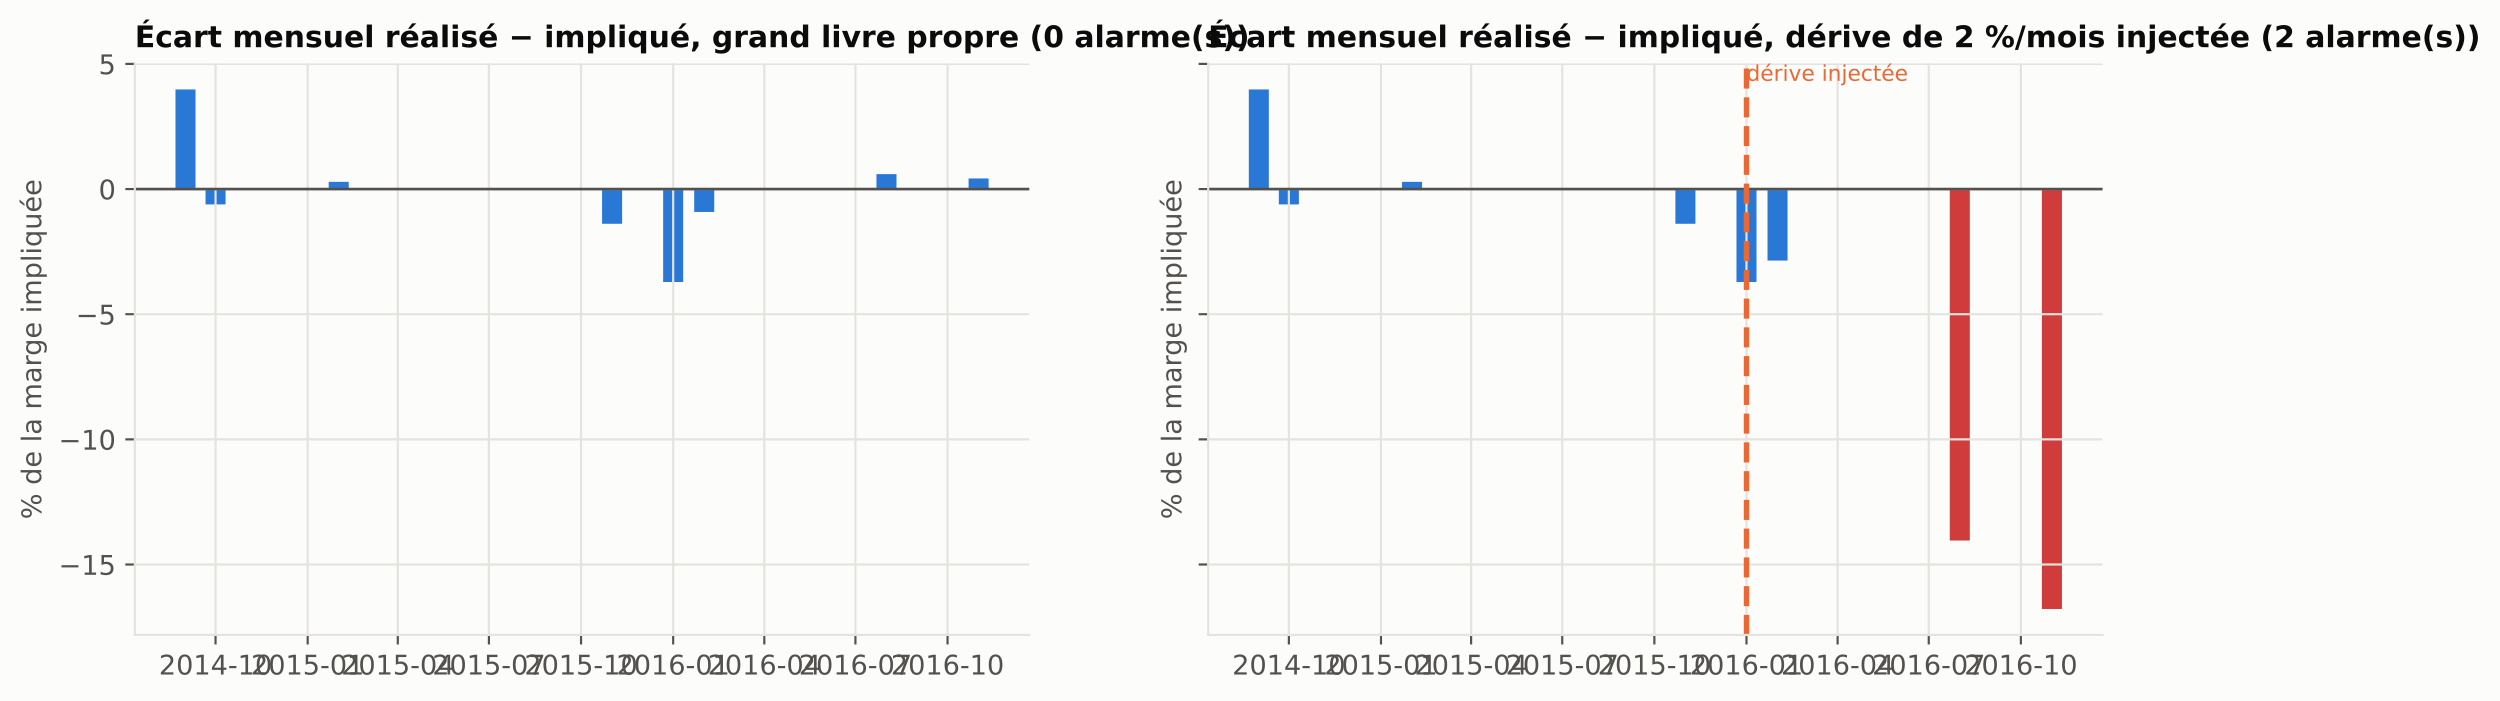
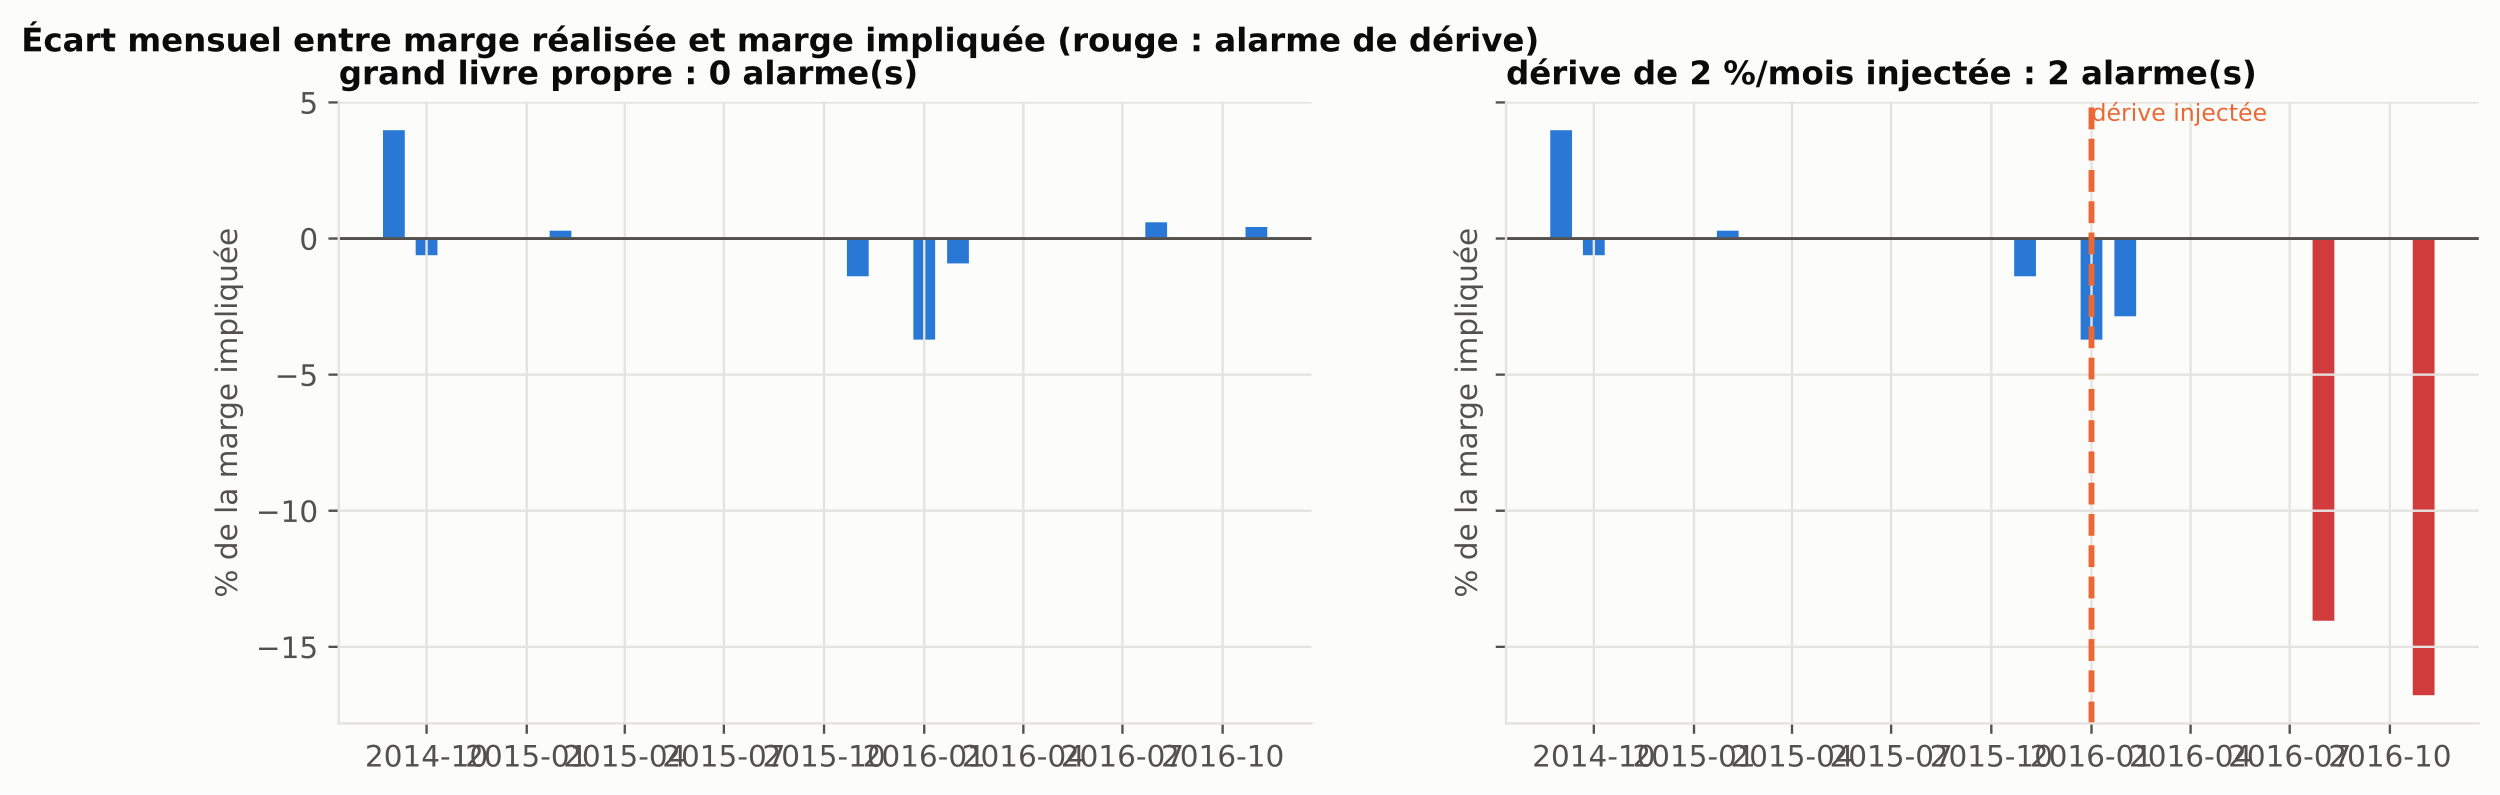
- <svg xmlns="http://www.w3.org/2000/svg" xmlns:xlink="http://www.w3.org/1999/xlink" width="921.611pt" height="258.273pt" viewBox="0 0 921.611 258.273" version="1.1">
+ <svg xmlns="http://www.w3.org/2000/svg" xmlns:xlink="http://www.w3.org/1999/xlink" width="847.44pt" height="269.432pt" viewBox="0 0 847.44 269.432" version="1.1">
  <defs>
    <style type="text/css">*{stroke-linejoin: round; stroke-linecap: butt}</style>
  </defs>
  <g id="figure_1">
    <g id="patch_1">
-       <path d="M 0 258.273  L 921.611 258.273  L 921.611 0  L 0 0  z " style="fill: #fcfcfb" />
+       <path d="M 0 269.432  L 847.44 269.432  L 847.44 0  L 0 0  z " style="fill: #fcfcfb" />
    </g>
    <g id="axes_1">
      <g id="patch_2">
-         <path d="M 49.705 234.073  L 379.433 234.073  L 379.433 23.401  L 49.705 23.401  z " style="fill: #fcfcfb" />
+         <path d="M 114.84 245.232  L 444.567 245.232  L 444.567 34.56  L 114.84 34.56  z " style="fill: #fcfcfb" />
      </g>
      <g id="patch_3">
-         <path d="M 64.693 69.695  L 72.076 69.695  L 72.076 32.977  L 64.693 32.977  z " clip-path="url(#p95f51a269f)" style="fill: #2a78d6" />
+         <path d="M 129.828 80.854  L 137.211 80.854  L 137.211 44.136  L 129.828 44.136  z " clip-path="url(#pbfbff3ff06)" style="fill: #2a78d6" />
      </g>
      <g id="patch_4">
-         <path d="M 75.768 69.695  L 83.151 69.695  L 83.151 75.355  L 75.768 75.355  z " clip-path="url(#p95f51a269f)" style="fill: #2a78d6" />
+         <path d="M 140.902 80.854  L 148.285 80.854  L 148.285 86.514  L 140.902 86.514  z " clip-path="url(#pbfbff3ff06)" style="fill: #2a78d6" />
      </g>
      <g id="patch_5">
-         <path d="M 121.173 69.695  L 128.557 69.695  L 128.557 67.039  L 121.173 67.039  z " clip-path="url(#p95f51a269f)" style="fill: #2a78d6" />
+         <path d="M 186.308 80.854  L 193.691 80.854  L 193.691 78.198  L 186.308 78.198  z " clip-path="url(#pbfbff3ff06)" style="fill: #2a78d6" />
      </g>
      <g id="patch_6">
-         <path d="M 221.952 69.695  L 229.335 69.695  L 229.335 82.492  L 221.952 82.492  z " clip-path="url(#p95f51a269f)" style="fill: #2a78d6" />
+         <path d="M 287.087 80.854  L 294.47 80.854  L 294.47 93.651  L 287.087 93.651  z " clip-path="url(#pbfbff3ff06)" style="fill: #2a78d6" />
      </g>
      <g id="patch_7">
-         <path d="M 244.47 69.695  L 251.854 69.695  L 251.854 103.967  L 244.47 103.967  z " clip-path="url(#p95f51a269f)" style="fill: #2a78d6" />
+         <path d="M 309.605 80.854  L 316.988 80.854  L 316.988 115.126  L 309.605 115.126  z " clip-path="url(#pbfbff3ff06)" style="fill: #2a78d6" />
      </g>
      <g id="patch_8">
-         <path d="M 255.914 69.695  L 263.297 69.695  L 263.297 78.136  L 255.914 78.136  z " clip-path="url(#p95f51a269f)" style="fill: #2a78d6" />
+         <path d="M 321.049 80.854  L 328.432 80.854  L 328.432 89.295  L 321.049 89.295  z " clip-path="url(#pbfbff3ff06)" style="fill: #2a78d6" />
      </g>
      <g id="patch_9">
-         <path d="M 323.1 69.695  L 330.483 69.695  L 330.483 64.196  L 323.1 64.196  z " clip-path="url(#p95f51a269f)" style="fill: #2a78d6" />
+         <path d="M 388.235 80.854  L 395.618 80.854  L 395.618 75.355  L 388.235 75.355  z " clip-path="url(#pbfbff3ff06)" style="fill: #2a78d6" />
      </g>
      <g id="patch_10">
-         <path d="M 357.062 69.695  L 364.445 69.695  L 364.445 65.788  L 357.062 65.788  z " clip-path="url(#p95f51a269f)" style="fill: #2a78d6" />
+         <path d="M 422.197 80.854  L 429.58 80.854  L 429.58 76.948  L 422.197 76.948  z " clip-path="url(#pbfbff3ff06)" style="fill: #2a78d6" />
      </g>
      <g id="matplotlib.axis_1">
        <g id="xtick_1">
          <g id="line2d_1">
-             <path d="M 79.459 234.073  L 79.459 23.401  " clip-path="url(#p95f51a269f)" style="fill: none; stroke: #e4e3df; stroke-width: 0.8; stroke-linecap: square" />
+             <path d="M 144.594 245.232  L 144.594 34.56  " clip-path="url(#pbfbff3ff06)" style="fill: none; stroke: #e4e3df; stroke-width: 0.8; stroke-linecap: square" />
          </g>
          <g id="line2d_2">
            <defs>
-               <path id="m5c6d59303b" d="M 0 0  L 0 3.5  " style="stroke: #52514e; stroke-width: 0.8" />
+               <path id="mebb72244ff" d="M 0 0  L 0 3.5  " style="stroke: #52514e; stroke-width: 0.8" />
            </defs>
            <g>
-               <use xlink:href="#m5c6d59303b" x="79.459" y="234.073" style="fill: #52514e; stroke: #52514e; stroke-width: 0.8" />
+               <use xlink:href="#mebb72244ff" x="144.594" y="245.232" style="fill: #52514e; stroke: #52514e; stroke-width: 0.8" />
            </g>
          </g>
          <g id="text_1">
-             <text style="font-size: 10px; font-family: 'DejaVu Sans', 'Bitstream Vera Sans', 'Computer Modern Sans Serif', 'Lucida Grande', 'Verdana', 'Geneva', 'Lucid', 'Arial', 'Helvetica', 'Avant Garde', sans-serif; text-anchor: middle; fill: #52514e" x="79.459" y="248.67" transform="rotate(-0 79.45918 248.6704)">2014-10</text>
+             <text style="font-size: 10px; font-family: 'DejaVu Sans', 'Bitstream Vera Sans', 'Computer Modern Sans Serif', 'Lucida Grande', 'Verdana', 'Geneva', 'Lucid', 'Arial', 'Helvetica', 'Avant Garde', sans-serif; text-anchor: middle; fill: #52514e" x="144.594" y="259.83" transform="rotate(-0 144.5937 259.8297)">2014-10</text>
          </g>
        </g>
        <g id="xtick_2">
          <g id="line2d_3">
-             <path d="M 113.421 234.073  L 113.421 23.401  " clip-path="url(#p95f51a269f)" style="fill: none; stroke: #e4e3df; stroke-width: 0.8; stroke-linecap: square" />
+             <path d="M 178.556 245.232  L 178.556 34.56  " clip-path="url(#pbfbff3ff06)" style="fill: none; stroke: #e4e3df; stroke-width: 0.8; stroke-linecap: square" />
          </g>
          <g id="line2d_4">
            <g>
-               <use xlink:href="#m5c6d59303b" x="113.421" y="234.073" style="fill: #52514e; stroke: #52514e; stroke-width: 0.8" />
+               <use xlink:href="#mebb72244ff" x="178.556" y="245.232" style="fill: #52514e; stroke: #52514e; stroke-width: 0.8" />
            </g>
          </g>
          <g id="text_2">
-             <text style="font-size: 10px; font-family: 'DejaVu Sans', 'Bitstream Vera Sans', 'Computer Modern Sans Serif', 'Lucida Grande', 'Verdana', 'Geneva', 'Lucid', 'Arial', 'Helvetica', 'Avant Garde', sans-serif; text-anchor: middle; fill: #52514e" x="113.421" y="248.67" transform="rotate(-0 113.4212 248.6704)">2015-01</text>
+             <text style="font-size: 10px; font-family: 'DejaVu Sans', 'Bitstream Vera Sans', 'Computer Modern Sans Serif', 'Lucida Grande', 'Verdana', 'Geneva', 'Lucid', 'Arial', 'Helvetica', 'Avant Garde', sans-serif; text-anchor: middle; fill: #52514e" x="178.556" y="259.83" transform="rotate(-0 178.5558 259.8297)">2015-01</text>
          </g>
        </g>
        <g id="xtick_3">
          <g id="line2d_5">
-             <path d="M 146.645 234.073  L 146.645 23.401  " clip-path="url(#p95f51a269f)" style="fill: none; stroke: #e4e3df; stroke-width: 0.8; stroke-linecap: square" />
+             <path d="M 211.78 245.232  L 211.78 34.56  " clip-path="url(#pbfbff3ff06)" style="fill: none; stroke: #e4e3df; stroke-width: 0.8; stroke-linecap: square" />
          </g>
          <g id="line2d_6">
            <g>
-               <use xlink:href="#m5c6d59303b" x="146.645" y="234.073" style="fill: #52514e; stroke: #52514e; stroke-width: 0.8" />
+               <use xlink:href="#mebb72244ff" x="211.78" y="245.232" style="fill: #52514e; stroke: #52514e; stroke-width: 0.8" />
            </g>
          </g>
          <g id="text_3">
-             <text style="font-size: 10px; font-family: 'DejaVu Sans', 'Bitstream Vera Sans', 'Computer Modern Sans Serif', 'Lucida Grande', 'Verdana', 'Geneva', 'Lucid', 'Arial', 'Helvetica', 'Avant Garde', sans-serif; text-anchor: middle; fill: #52514e" x="146.645" y="248.67" transform="rotate(-0 146.645 248.6704)">2015-04</text>
+             <text style="font-size: 10px; font-family: 'DejaVu Sans', 'Bitstream Vera Sans', 'Computer Modern Sans Serif', 'Lucida Grande', 'Verdana', 'Geneva', 'Lucid', 'Arial', 'Helvetica', 'Avant Garde', sans-serif; text-anchor: middle; fill: #52514e" x="211.78" y="259.83" transform="rotate(-0 211.7795 259.8297)">2015-04</text>
          </g>
        </g>
        <g id="xtick_4">
          <g id="line2d_7">
-             <path d="M 180.238 234.073  L 180.238 23.401  " clip-path="url(#p95f51a269f)" style="fill: none; stroke: #e4e3df; stroke-width: 0.8; stroke-linecap: square" />
+             <path d="M 245.372 245.232  L 245.372 34.56  " clip-path="url(#pbfbff3ff06)" style="fill: none; stroke: #e4e3df; stroke-width: 0.8; stroke-linecap: square" />
          </g>
          <g id="line2d_8">
            <g>
-               <use xlink:href="#m5c6d59303b" x="180.238" y="234.073" style="fill: #52514e; stroke: #52514e; stroke-width: 0.8" />
+               <use xlink:href="#mebb72244ff" x="245.372" y="245.232" style="fill: #52514e; stroke: #52514e; stroke-width: 0.8" />
            </g>
          </g>
          <g id="text_4">
-             <text style="font-size: 10px; font-family: 'DejaVu Sans', 'Bitstream Vera Sans', 'Computer Modern Sans Serif', 'Lucida Grande', 'Verdana', 'Geneva', 'Lucid', 'Arial', 'Helvetica', 'Avant Garde', sans-serif; text-anchor: middle; fill: #52514e" x="180.238" y="248.67" transform="rotate(-0 180.2379 248.6704)">2015-07</text>
+             <text style="font-size: 10px; font-family: 'DejaVu Sans', 'Bitstream Vera Sans', 'Computer Modern Sans Serif', 'Lucida Grande', 'Verdana', 'Geneva', 'Lucid', 'Arial', 'Helvetica', 'Avant Garde', sans-serif; text-anchor: middle; fill: #52514e" x="245.372" y="259.83" transform="rotate(-0 245.3724 259.8297)">2015-07</text>
          </g>
        </g>
        <g id="xtick_5">
          <g id="line2d_9">
-             <path d="M 214.2 234.073  L 214.2 23.401  " clip-path="url(#p95f51a269f)" style="fill: none; stroke: #e4e3df; stroke-width: 0.8; stroke-linecap: square" />
+             <path d="M 279.334 245.232  L 279.334 34.56  " clip-path="url(#pbfbff3ff06)" style="fill: none; stroke: #e4e3df; stroke-width: 0.8; stroke-linecap: square" />
          </g>
          <g id="line2d_10">
            <g>
-               <use xlink:href="#m5c6d59303b" x="214.2" y="234.073" style="fill: #52514e; stroke: #52514e; stroke-width: 0.8" />
+               <use xlink:href="#mebb72244ff" x="279.334" y="245.232" style="fill: #52514e; stroke: #52514e; stroke-width: 0.8" />
            </g>
          </g>
          <g id="text_5">
-             <text style="font-size: 10px; font-family: 'DejaVu Sans', 'Bitstream Vera Sans', 'Computer Modern Sans Serif', 'Lucida Grande', 'Verdana', 'Geneva', 'Lucid', 'Arial', 'Helvetica', 'Avant Garde', sans-serif; text-anchor: middle; fill: #52514e" x="214.2" y="248.67" transform="rotate(-0 214.2 248.6704)">2015-10</text>
+             <text style="font-size: 10px; font-family: 'DejaVu Sans', 'Bitstream Vera Sans', 'Computer Modern Sans Serif', 'Lucida Grande', 'Verdana', 'Geneva', 'Lucid', 'Arial', 'Helvetica', 'Avant Garde', sans-serif; text-anchor: middle; fill: #52514e" x="279.334" y="259.83" transform="rotate(-0 279.3345 259.8297)">2015-10</text>
          </g>
        </g>
        <g id="xtick_6">
          <g id="line2d_11">
-             <path d="M 248.162 234.073  L 248.162 23.401  " clip-path="url(#p95f51a269f)" style="fill: none; stroke: #e4e3df; stroke-width: 0.8; stroke-linecap: square" />
+             <path d="M 313.297 245.232  L 313.297 34.56  " clip-path="url(#pbfbff3ff06)" style="fill: none; stroke: #e4e3df; stroke-width: 0.8; stroke-linecap: square" />
          </g>
          <g id="line2d_12">
            <g>
-               <use xlink:href="#m5c6d59303b" x="248.162" y="234.073" style="fill: #52514e; stroke: #52514e; stroke-width: 0.8" />
+               <use xlink:href="#mebb72244ff" x="313.297" y="245.232" style="fill: #52514e; stroke: #52514e; stroke-width: 0.8" />
            </g>
          </g>
          <g id="text_6">
-             <text style="font-size: 10px; font-family: 'DejaVu Sans', 'Bitstream Vera Sans', 'Computer Modern Sans Serif', 'Lucida Grande', 'Verdana', 'Geneva', 'Lucid', 'Arial', 'Helvetica', 'Avant Garde', sans-serif; text-anchor: middle; fill: #52514e" x="248.162" y="248.67" transform="rotate(-0 248.162 248.6704)">2016-01</text>
+             <text style="font-size: 10px; font-family: 'DejaVu Sans', 'Bitstream Vera Sans', 'Computer Modern Sans Serif', 'Lucida Grande', 'Verdana', 'Geneva', 'Lucid', 'Arial', 'Helvetica', 'Avant Garde', sans-serif; text-anchor: middle; fill: #52514e" x="313.297" y="259.83" transform="rotate(-0 313.2965 259.8297)">2016-01</text>
          </g>
        </g>
        <g id="xtick_7">
          <g id="line2d_13">
-             <path d="M 281.755 234.073  L 281.755 23.401  " clip-path="url(#p95f51a269f)" style="fill: none; stroke: #e4e3df; stroke-width: 0.8; stroke-linecap: square" />
+             <path d="M 346.889 245.232  L 346.889 34.56  " clip-path="url(#pbfbff3ff06)" style="fill: none; stroke: #e4e3df; stroke-width: 0.8; stroke-linecap: square" />
          </g>
          <g id="line2d_14">
            <g>
-               <use xlink:href="#m5c6d59303b" x="281.755" y="234.073" style="fill: #52514e; stroke: #52514e; stroke-width: 0.8" />
+               <use xlink:href="#mebb72244ff" x="346.889" y="245.232" style="fill: #52514e; stroke: #52514e; stroke-width: 0.8" />
            </g>
          </g>
          <g id="text_7">
-             <text style="font-size: 10px; font-family: 'DejaVu Sans', 'Bitstream Vera Sans', 'Computer Modern Sans Serif', 'Lucida Grande', 'Verdana', 'Geneva', 'Lucid', 'Arial', 'Helvetica', 'Avant Garde', sans-serif; text-anchor: middle; fill: #52514e" x="281.755" y="248.67" transform="rotate(-0 281.7549 248.6704)">2016-04</text>
+             <text style="font-size: 10px; font-family: 'DejaVu Sans', 'Bitstream Vera Sans', 'Computer Modern Sans Serif', 'Lucida Grande', 'Verdana', 'Geneva', 'Lucid', 'Arial', 'Helvetica', 'Avant Garde', sans-serif; text-anchor: middle; fill: #52514e" x="346.889" y="259.83" transform="rotate(-0 346.8894 259.8297)">2016-04</text>
          </g>
        </g>
        <g id="xtick_8">
          <g id="line2d_15">
-             <path d="M 315.348 234.073  L 315.348 23.401  " clip-path="url(#p95f51a269f)" style="fill: none; stroke: #e4e3df; stroke-width: 0.8; stroke-linecap: square" />
+             <path d="M 380.482 245.232  L 380.482 34.56  " clip-path="url(#pbfbff3ff06)" style="fill: none; stroke: #e4e3df; stroke-width: 0.8; stroke-linecap: square" />
          </g>
          <g id="line2d_16">
            <g>
-               <use xlink:href="#m5c6d59303b" x="315.348" y="234.073" style="fill: #52514e; stroke: #52514e; stroke-width: 0.8" />
+               <use xlink:href="#mebb72244ff" x="380.482" y="245.232" style="fill: #52514e; stroke: #52514e; stroke-width: 0.8" />
            </g>
          </g>
          <g id="text_8">
-             <text style="font-size: 10px; font-family: 'DejaVu Sans', 'Bitstream Vera Sans', 'Computer Modern Sans Serif', 'Lucida Grande', 'Verdana', 'Geneva', 'Lucid', 'Arial', 'Helvetica', 'Avant Garde', sans-serif; text-anchor: middle; fill: #52514e" x="315.348" y="248.67" transform="rotate(-0 315.3478 248.6704)">2016-07</text>
+             <text style="font-size: 10px; font-family: 'DejaVu Sans', 'Bitstream Vera Sans', 'Computer Modern Sans Serif', 'Lucida Grande', 'Verdana', 'Geneva', 'Lucid', 'Arial', 'Helvetica', 'Avant Garde', sans-serif; text-anchor: middle; fill: #52514e" x="380.482" y="259.83" transform="rotate(-0 380.4823 259.8297)">2016-07</text>
          </g>
        </g>
        <g id="xtick_9">
          <g id="line2d_17">
-             <path d="M 349.31 234.073  L 349.31 23.401  " clip-path="url(#p95f51a269f)" style="fill: none; stroke: #e4e3df; stroke-width: 0.8; stroke-linecap: square" />
+             <path d="M 414.444 245.232  L 414.444 34.56  " clip-path="url(#pbfbff3ff06)" style="fill: none; stroke: #e4e3df; stroke-width: 0.8; stroke-linecap: square" />
          </g>
          <g id="line2d_18">
            <g>
-               <use xlink:href="#m5c6d59303b" x="349.31" y="234.073" style="fill: #52514e; stroke: #52514e; stroke-width: 0.8" />
+               <use xlink:href="#mebb72244ff" x="414.444" y="245.232" style="fill: #52514e; stroke: #52514e; stroke-width: 0.8" />
            </g>
          </g>
          <g id="text_9">
-             <text style="font-size: 10px; font-family: 'DejaVu Sans', 'Bitstream Vera Sans', 'Computer Modern Sans Serif', 'Lucida Grande', 'Verdana', 'Geneva', 'Lucid', 'Arial', 'Helvetica', 'Avant Garde', sans-serif; text-anchor: middle; fill: #52514e" x="349.31" y="248.67" transform="rotate(-0 349.3099 248.6704)">2016-10</text>
+             <text style="font-size: 10px; font-family: 'DejaVu Sans', 'Bitstream Vera Sans', 'Computer Modern Sans Serif', 'Lucida Grande', 'Verdana', 'Geneva', 'Lucid', 'Arial', 'Helvetica', 'Avant Garde', sans-serif; text-anchor: middle; fill: #52514e" x="414.444" y="259.83" transform="rotate(-0 414.4444 259.8297)">2016-10</text>
          </g>
        </g>
      </g>
      <g id="matplotlib.axis_2">
        <g id="ytick_1">
          <g id="line2d_19">
-             <path d="M 49.705 208.102  L 379.433 208.102  " clip-path="url(#p95f51a269f)" style="fill: none; stroke: #e4e3df; stroke-width: 0.8; stroke-linecap: square" />
+             <path d="M 114.84 219.261  L 444.567 219.261  " clip-path="url(#pbfbff3ff06)" style="fill: none; stroke: #e4e3df; stroke-width: 0.8; stroke-linecap: square" />
          </g>
          <g id="line2d_20">
            <defs>
-               <path id="mef6c6d80ca" d="M 0 0  L -3.5 0  " style="stroke: #52514e; stroke-width: 0.8" />
+               <path id="m8a95a2f22f" d="M 0 0  L -3.5 0  " style="stroke: #52514e; stroke-width: 0.8" />
            </defs>
            <g>
-               <use xlink:href="#mef6c6d80ca" x="49.705" y="208.102" style="fill: #52514e; stroke: #52514e; stroke-width: 0.8" />
+               <use xlink:href="#m8a95a2f22f" x="114.84" y="219.261" style="fill: #52514e; stroke: #52514e; stroke-width: 0.8" />
            </g>
          </g>
          <g id="text_10">
-             <text style="font-size: 10px; font-family: 'DejaVu Sans', 'Bitstream Vera Sans', 'Computer Modern Sans Serif', 'Lucida Grande', 'Verdana', 'Geneva', 'Lucid', 'Arial', 'Helvetica', 'Avant Garde', sans-serif; text-anchor: end; fill: #52514e" x="42.705" y="211.9" transform="rotate(-0 42.70547 211.9004)">−15</text>
+             <text style="font-size: 10px; font-family: 'DejaVu Sans', 'Bitstream Vera Sans', 'Computer Modern Sans Serif', 'Lucida Grande', 'Verdana', 'Geneva', 'Lucid', 'Arial', 'Helvetica', 'Avant Garde', sans-serif; text-anchor: end; fill: #52514e" x="107.84" y="223.06" transform="rotate(-0 107.84 223.0596)">−15</text>
          </g>
        </g>
        <g id="ytick_2">
          <g id="line2d_21">
-             <path d="M 49.705 161.966  L 379.433 161.966  " clip-path="url(#p95f51a269f)" style="fill: none; stroke: #e4e3df; stroke-width: 0.8; stroke-linecap: square" />
+             <path d="M 114.84 173.125  L 444.567 173.125  " clip-path="url(#pbfbff3ff06)" style="fill: none; stroke: #e4e3df; stroke-width: 0.8; stroke-linecap: square" />
          </g>
          <g id="line2d_22">
            <g>
-               <use xlink:href="#mef6c6d80ca" x="49.705" y="161.966" style="fill: #52514e; stroke: #52514e; stroke-width: 0.8" />
+               <use xlink:href="#m8a95a2f22f" x="114.84" y="173.125" style="fill: #52514e; stroke: #52514e; stroke-width: 0.8" />
            </g>
          </g>
          <g id="text_11">
-             <text style="font-size: 10px; font-family: 'DejaVu Sans', 'Bitstream Vera Sans', 'Computer Modern Sans Serif', 'Lucida Grande', 'Verdana', 'Geneva', 'Lucid', 'Arial', 'Helvetica', 'Avant Garde', sans-serif; text-anchor: end; fill: #52514e" x="42.705" y="165.765" transform="rotate(-0 42.70547 165.7648)">−10</text>
+             <text style="font-size: 10px; font-family: 'DejaVu Sans', 'Bitstream Vera Sans', 'Computer Modern Sans Serif', 'Lucida Grande', 'Verdana', 'Geneva', 'Lucid', 'Arial', 'Helvetica', 'Avant Garde', sans-serif; text-anchor: end; fill: #52514e" x="107.84" y="176.924" transform="rotate(-0 107.84 176.924)">−10</text>
          </g>
        </g>
        <g id="ytick_3">
          <g id="line2d_23">
-             <path d="M 49.705 115.83  L 379.433 115.83  " clip-path="url(#p95f51a269f)" style="fill: none; stroke: #e4e3df; stroke-width: 0.8; stroke-linecap: square" />
+             <path d="M 114.84 126.99  L 444.567 126.99  " clip-path="url(#pbfbff3ff06)" style="fill: none; stroke: #e4e3df; stroke-width: 0.8; stroke-linecap: square" />
          </g>
          <g id="line2d_24">
            <g>
-               <use xlink:href="#mef6c6d80ca" x="49.705" y="115.83" style="fill: #52514e; stroke: #52514e; stroke-width: 0.8" />
+               <use xlink:href="#m8a95a2f22f" x="114.84" y="126.99" style="fill: #52514e; stroke: #52514e; stroke-width: 0.8" />
            </g>
          </g>
          <g id="text_12">
-             <text style="font-size: 10px; font-family: 'DejaVu Sans', 'Bitstream Vera Sans', 'Computer Modern Sans Serif', 'Lucida Grande', 'Verdana', 'Geneva', 'Lucid', 'Arial', 'Helvetica', 'Avant Garde', sans-serif; text-anchor: end; fill: #52514e" x="42.705" y="119.629" transform="rotate(-0 42.70547 119.6292)">−5</text>
+             <text style="font-size: 10px; font-family: 'DejaVu Sans', 'Bitstream Vera Sans', 'Computer Modern Sans Serif', 'Lucida Grande', 'Verdana', 'Geneva', 'Lucid', 'Arial', 'Helvetica', 'Avant Garde', sans-serif; text-anchor: end; fill: #52514e" x="107.84" y="130.788" transform="rotate(-0 107.84 130.7885)">−5</text>
          </g>
        </g>
        <g id="ytick_4">
          <g id="line2d_25">
-             <path d="M 49.705 69.695  L 379.433 69.695  " clip-path="url(#p95f51a269f)" style="fill: none; stroke: #e4e3df; stroke-width: 0.8; stroke-linecap: square" />
+             <path d="M 114.84 80.854  L 444.567 80.854  " clip-path="url(#pbfbff3ff06)" style="fill: none; stroke: #e4e3df; stroke-width: 0.8; stroke-linecap: square" />
          </g>
          <g id="line2d_26">
            <g>
-               <use xlink:href="#mef6c6d80ca" x="49.705" y="69.695" style="fill: #52514e; stroke: #52514e; stroke-width: 0.8" />
+               <use xlink:href="#m8a95a2f22f" x="114.84" y="80.854" style="fill: #52514e; stroke: #52514e; stroke-width: 0.8" />
            </g>
          </g>
          <g id="text_13">
-             <text style="font-size: 10px; font-family: 'DejaVu Sans', 'Bitstream Vera Sans', 'Computer Modern Sans Serif', 'Lucida Grande', 'Verdana', 'Geneva', 'Lucid', 'Arial', 'Helvetica', 'Avant Garde', sans-serif; text-anchor: end; fill: #52514e" x="42.705" y="73.494" transform="rotate(-0 42.70547 73.49369)">0</text>
+             <text style="font-size: 10px; font-family: 'DejaVu Sans', 'Bitstream Vera Sans', 'Computer Modern Sans Serif', 'Lucida Grande', 'Verdana', 'Geneva', 'Lucid', 'Arial', 'Helvetica', 'Avant Garde', sans-serif; text-anchor: end; fill: #52514e" x="107.84" y="84.653" transform="rotate(-0 107.84 84.65291)">0</text>
          </g>
        </g>
        <g id="ytick_5">
          <g id="line2d_27">
-             <path d="M 49.705 23.559  L 379.433 23.559  " clip-path="url(#p95f51a269f)" style="fill: none; stroke: #e4e3df; stroke-width: 0.8; stroke-linecap: square" />
+             <path d="M 114.84 34.719  L 444.567 34.719  " clip-path="url(#pbfbff3ff06)" style="fill: none; stroke: #e4e3df; stroke-width: 0.8; stroke-linecap: square" />
          </g>
          <g id="line2d_28">
            <g>
-               <use xlink:href="#mef6c6d80ca" x="49.705" y="23.559" style="fill: #52514e; stroke: #52514e; stroke-width: 0.8" />
+               <use xlink:href="#m8a95a2f22f" x="114.84" y="34.719" style="fill: #52514e; stroke: #52514e; stroke-width: 0.8" />
            </g>
          </g>
          <g id="text_14">
-             <text style="font-size: 10px; font-family: 'DejaVu Sans', 'Bitstream Vera Sans', 'Computer Modern Sans Serif', 'Lucida Grande', 'Verdana', 'Geneva', 'Lucid', 'Arial', 'Helvetica', 'Avant Garde', sans-serif; text-anchor: end; fill: #52514e" x="42.705" y="27.358" transform="rotate(-0 42.70547 27.35813)">5</text>
+             <text style="font-size: 10px; font-family: 'DejaVu Sans', 'Bitstream Vera Sans', 'Computer Modern Sans Serif', 'Lucida Grande', 'Verdana', 'Geneva', 'Lucid', 'Arial', 'Helvetica', 'Avant Garde', sans-serif; text-anchor: end; fill: #52514e" x="107.84" y="38.517" transform="rotate(-0 107.84 38.51735)">5</text>
          </g>
        </g>
        <g id="text_15">
-           <text style="font-size: 10px; font-family: 'DejaVu Sans', 'Bitstream Vera Sans', 'Computer Modern Sans Serif', 'Lucida Grande', 'Verdana', 'Geneva', 'Lucid', 'Arial', 'Helvetica', 'Avant Garde', sans-serif; text-anchor: middle; fill: #52514e" x="15.198" y="128.737" transform="rotate(-90 15.19844 128.7368)">% de la marge impliquée</text>
+           <text style="font-size: 10px; font-family: 'DejaVu Sans', 'Bitstream Vera Sans', 'Computer Modern Sans Serif', 'Lucida Grande', 'Verdana', 'Geneva', 'Lucid', 'Arial', 'Helvetica', 'Avant Garde', sans-serif; text-anchor: middle; fill: #52514e" x="80.333" y="139.896" transform="rotate(-90 80.33297 139.896)">% de la marge impliquée</text>
        </g>
      </g>
      <g id="line2d_29">
-         <path d="M 49.705 69.695  L 379.433 69.695  " clip-path="url(#p95f51a269f)" style="fill: none; stroke: #52514e; stroke-linecap: square" />
+         <path d="M 114.84 80.854  L 444.567 80.854  " clip-path="url(#pbfbff3ff06)" style="fill: none; stroke: #52514e; stroke-linecap: square" />
      </g>
      <g id="patch_11">
-         <path d="M 49.705 234.073  L 49.705 23.401  " style="fill: none; stroke: #e4e3df; stroke-width: 0.8; stroke-linejoin: miter; stroke-linecap: square" />
+         <path d="M 114.84 245.232  L 114.84 34.56  " style="fill: none; stroke: #e4e3df; stroke-width: 0.8; stroke-linejoin: miter; stroke-linecap: square" />
      </g>
      <g id="patch_12">
-         <path d="M 49.705 234.073  L 379.433 234.073  " style="fill: none; stroke: #e4e3df; stroke-width: 0.8; stroke-linejoin: miter; stroke-linecap: square" />
+         <path d="M 114.84 245.232  L 444.567 245.232  " style="fill: none; stroke: #e4e3df; stroke-width: 0.8; stroke-linejoin: miter; stroke-linecap: square" />
      </g>
      <g id="text_16">
-         <text style="font-weight: 700; font-size: 11px; font-family: 'DejaVu Sans', 'Bitstream Vera Sans', 'Computer Modern Sans Serif', 'Lucida Grande', 'Verdana', 'Geneva', 'Lucid', 'Arial', 'Helvetica', 'Avant Garde', sans-serif; text-anchor: start; fill: #0b0b0b" x="49.705" y="17.401" transform="rotate(-0 49.70547 17.40078)">Écart mensuel réalisé − impliqué, grand livre propre (0 alarme(s))</text>
+         <text style="font-weight: 700; font-size: 11px; font-family: 'DejaVu Sans', 'Bitstream Vera Sans', 'Computer Modern Sans Serif', 'Lucida Grande', 'Verdana', 'Geneva', 'Lucid', 'Arial', 'Helvetica', 'Avant Garde', sans-serif; text-anchor: start; fill: #0b0b0b" x="114.84" y="28.56" transform="rotate(-0 114.84 28.56)">grand livre propre : 0 alarme(s)</text>
      </g>
    </g>
    <g id="axes_2">
      <g id="patch_13">
-         <path d="M 445.378 234.073  L 775.105 234.073  L 775.105 23.401  L 445.378 23.401  z " style="fill: #fcfcfb" />
+         <path d="M 510.513 245.232  L 840.24 245.232  L 840.24 34.56  L 510.513 34.56  z " style="fill: #fcfcfb" />
      </g>
      <g id="patch_14">
-         <path d="M 460.366 69.695  L 467.749 69.695  L 467.749 32.977  L 460.366 32.977  z " clip-path="url(#p8e984631bc)" style="fill: #2a78d6" />
+         <path d="M 525.5 80.854  L 532.883 80.854  L 532.883 44.136  L 525.5 44.136  z " clip-path="url(#p3222e726db)" style="fill: #2a78d6" />
      </g>
      <g id="patch_15">
-         <path d="M 471.44 69.695  L 478.823 69.695  L 478.823 75.355  L 471.44 75.355  z " clip-path="url(#p8e984631bc)" style="fill: #2a78d6" />
+         <path d="M 536.575 80.854  L 543.958 80.854  L 543.958 86.514  L 536.575 86.514  z " clip-path="url(#p3222e726db)" style="fill: #2a78d6" />
      </g>
      <g id="patch_16">
-         <path d="M 516.846 69.695  L 524.229 69.695  L 524.229 67.039  L 516.846 67.039  z " clip-path="url(#p8e984631bc)" style="fill: #2a78d6" />
+         <path d="M 581.981 80.854  L 589.364 80.854  L 589.364 78.198  L 581.981 78.198  z " clip-path="url(#p3222e726db)" style="fill: #2a78d6" />
      </g>
      <g id="patch_17">
-         <path d="M 617.625 69.695  L 625.008 69.695  L 625.008 82.492  L 617.625 82.492  z " clip-path="url(#p8e984631bc)" style="fill: #2a78d6" />
+         <path d="M 682.759 80.854  L 690.142 80.854  L 690.142 93.651  L 682.759 93.651  z " clip-path="url(#p3222e726db)" style="fill: #2a78d6" />
      </g>
      <g id="patch_18">
-         <path d="M 640.143 69.695  L 647.526 69.695  L 647.526 103.967  L 640.143 103.967  z " clip-path="url(#p8e984631bc)" style="fill: #2a78d6" />
+         <path d="M 705.278 80.854  L 712.661 80.854  L 712.661 115.126  L 705.278 115.126  z " clip-path="url(#p3222e726db)" style="fill: #2a78d6" />
      </g>
      <g id="patch_19">
-         <path d="M 651.587 69.695  L 658.97 69.695  L 658.97 96.053  L 651.587 96.053  z " clip-path="url(#p8e984631bc)" style="fill: #2a78d6" />
+         <path d="M 716.721 80.854  L 724.105 80.854  L 724.105 107.212  L 716.721 107.212  z " clip-path="url(#p3222e726db)" style="fill: #2a78d6" />
      </g>
      <g id="patch_20">
-         <path d="M 718.773 69.695  L 726.156 69.695  L 726.156 199.257  L 718.773 199.257  z " clip-path="url(#p8e984631bc)" style="fill: #d03b3b" />
+         <path d="M 783.907 80.854  L 791.29 80.854  L 791.29 210.416  L 783.907 210.416  z " clip-path="url(#p3222e726db)" style="fill: #d03b3b" />
      </g>
      <g id="patch_21">
-         <path d="M 752.735 69.695  L 760.118 69.695  L 760.118 224.497  L 752.735 224.497  z " clip-path="url(#p8e984631bc)" style="fill: #d03b3b" />
+         <path d="M 817.869 80.854  L 825.252 80.854  L 825.252 235.656  L 817.869 235.656  z " clip-path="url(#p3222e726db)" style="fill: #d03b3b" />
      </g>
      <g id="matplotlib.axis_3">
        <g id="xtick_10">
          <g id="line2d_30">
-             <path d="M 475.132 234.073  L 475.132 23.401  " clip-path="url(#p8e984631bc)" style="fill: none; stroke: #e4e3df; stroke-width: 0.8; stroke-linecap: square" />
+             <path d="M 540.266 245.232  L 540.266 34.56  " clip-path="url(#p3222e726db)" style="fill: none; stroke: #e4e3df; stroke-width: 0.8; stroke-linecap: square" />
          </g>
          <g id="line2d_31">
            <g>
-               <use xlink:href="#m5c6d59303b" x="475.132" y="234.073" style="fill: #52514e; stroke: #52514e; stroke-width: 0.8" />
+               <use xlink:href="#mebb72244ff" x="540.266" y="245.232" style="fill: #52514e; stroke: #52514e; stroke-width: 0.8" />
            </g>
          </g>
          <g id="text_17">
-             <text style="font-size: 10px; font-family: 'DejaVu Sans', 'Bitstream Vera Sans', 'Computer Modern Sans Serif', 'Lucida Grande', 'Verdana', 'Geneva', 'Lucid', 'Arial', 'Helvetica', 'Avant Garde', sans-serif; text-anchor: middle; fill: #52514e" x="475.132" y="248.67" transform="rotate(-0 475.1319 248.6704)">2014-10</text>
+             <text style="font-size: 10px; font-family: 'DejaVu Sans', 'Bitstream Vera Sans', 'Computer Modern Sans Serif', 'Lucida Grande', 'Verdana', 'Geneva', 'Lucid', 'Arial', 'Helvetica', 'Avant Garde', sans-serif; text-anchor: middle; fill: #52514e" x="540.266" y="259.83" transform="rotate(-0 540.2664 259.8297)">2014-10</text>
          </g>
        </g>
        <g id="xtick_11">
          <g id="line2d_32">
-             <path d="M 509.094 234.073  L 509.094 23.401  " clip-path="url(#p8e984631bc)" style="fill: none; stroke: #e4e3df; stroke-width: 0.8; stroke-linecap: square" />
+             <path d="M 574.228 245.232  L 574.228 34.56  " clip-path="url(#p3222e726db)" style="fill: none; stroke: #e4e3df; stroke-width: 0.8; stroke-linecap: square" />
          </g>
          <g id="line2d_33">
            <g>
-               <use xlink:href="#m5c6d59303b" x="509.094" y="234.073" style="fill: #52514e; stroke: #52514e; stroke-width: 0.8" />
+               <use xlink:href="#mebb72244ff" x="574.228" y="245.232" style="fill: #52514e; stroke: #52514e; stroke-width: 0.8" />
            </g>
          </g>
          <g id="text_18">
-             <text style="font-size: 10px; font-family: 'DejaVu Sans', 'Bitstream Vera Sans', 'Computer Modern Sans Serif', 'Lucida Grande', 'Verdana', 'Geneva', 'Lucid', 'Arial', 'Helvetica', 'Avant Garde', sans-serif; text-anchor: middle; fill: #52514e" x="509.094" y="248.67" transform="rotate(-0 509.094 248.6704)">2015-01</text>
+             <text style="font-size: 10px; font-family: 'DejaVu Sans', 'Bitstream Vera Sans', 'Computer Modern Sans Serif', 'Lucida Grande', 'Verdana', 'Geneva', 'Lucid', 'Arial', 'Helvetica', 'Avant Garde', sans-serif; text-anchor: middle; fill: #52514e" x="574.228" y="259.83" transform="rotate(-0 574.2285 259.8297)">2015-01</text>
          </g>
        </g>
        <g id="xtick_12">
          <g id="line2d_34">
-             <path d="M 542.318 234.073  L 542.318 23.401  " clip-path="url(#p8e984631bc)" style="fill: none; stroke: #e4e3df; stroke-width: 0.8; stroke-linecap: square" />
+             <path d="M 607.452 245.232  L 607.452 34.56  " clip-path="url(#p3222e726db)" style="fill: none; stroke: #e4e3df; stroke-width: 0.8; stroke-linecap: square" />
          </g>
          <g id="line2d_35">
            <g>
-               <use xlink:href="#m5c6d59303b" x="542.318" y="234.073" style="fill: #52514e; stroke: #52514e; stroke-width: 0.8" />
+               <use xlink:href="#mebb72244ff" x="607.452" y="245.232" style="fill: #52514e; stroke: #52514e; stroke-width: 0.8" />
            </g>
          </g>
          <g id="text_19">
-             <text style="font-size: 10px; font-family: 'DejaVu Sans', 'Bitstream Vera Sans', 'Computer Modern Sans Serif', 'Lucida Grande', 'Verdana', 'Geneva', 'Lucid', 'Arial', 'Helvetica', 'Avant Garde', sans-serif; text-anchor: middle; fill: #52514e" x="542.318" y="248.67" transform="rotate(-0 542.3177 248.6704)">2015-04</text>
+             <text style="font-size: 10px; font-family: 'DejaVu Sans', 'Bitstream Vera Sans', 'Computer Modern Sans Serif', 'Lucida Grande', 'Verdana', 'Geneva', 'Lucid', 'Arial', 'Helvetica', 'Avant Garde', sans-serif; text-anchor: middle; fill: #52514e" x="607.452" y="259.83" transform="rotate(-0 607.4523 259.8297)">2015-04</text>
          </g>
        </g>
        <g id="xtick_13">
          <g id="line2d_36">
-             <path d="M 575.911 234.073  L 575.911 23.401  " clip-path="url(#p8e984631bc)" style="fill: none; stroke: #e4e3df; stroke-width: 0.8; stroke-linecap: square" />
+             <path d="M 641.045 245.232  L 641.045 34.56  " clip-path="url(#p3222e726db)" style="fill: none; stroke: #e4e3df; stroke-width: 0.8; stroke-linecap: square" />
          </g>
          <g id="line2d_37">
            <g>
-               <use xlink:href="#m5c6d59303b" x="575.911" y="234.073" style="fill: #52514e; stroke: #52514e; stroke-width: 0.8" />
+               <use xlink:href="#mebb72244ff" x="641.045" y="245.232" style="fill: #52514e; stroke: #52514e; stroke-width: 0.8" />
            </g>
          </g>
          <g id="text_20">
-             <text style="font-size: 10px; font-family: 'DejaVu Sans', 'Bitstream Vera Sans', 'Computer Modern Sans Serif', 'Lucida Grande', 'Verdana', 'Geneva', 'Lucid', 'Arial', 'Helvetica', 'Avant Garde', sans-serif; text-anchor: middle; fill: #52514e" x="575.911" y="248.67" transform="rotate(-0 575.9106 248.6704)">2015-07</text>
+             <text style="font-size: 10px; font-family: 'DejaVu Sans', 'Bitstream Vera Sans', 'Computer Modern Sans Serif', 'Lucida Grande', 'Verdana', 'Geneva', 'Lucid', 'Arial', 'Helvetica', 'Avant Garde', sans-serif; text-anchor: middle; fill: #52514e" x="641.045" y="259.83" transform="rotate(-0 641.0452 259.8297)">2015-07</text>
          </g>
        </g>
        <g id="xtick_14">
          <g id="line2d_38">
-             <path d="M 609.873 234.073  L 609.873 23.401  " clip-path="url(#p8e984631bc)" style="fill: none; stroke: #e4e3df; stroke-width: 0.8; stroke-linecap: square" />
+             <path d="M 675.007 245.232  L 675.007 34.56  " clip-path="url(#p3222e726db)" style="fill: none; stroke: #e4e3df; stroke-width: 0.8; stroke-linecap: square" />
          </g>
          <g id="line2d_39">
            <g>
-               <use xlink:href="#m5c6d59303b" x="609.873" y="234.073" style="fill: #52514e; stroke: #52514e; stroke-width: 0.8" />
+               <use xlink:href="#mebb72244ff" x="675.007" y="245.232" style="fill: #52514e; stroke: #52514e; stroke-width: 0.8" />
            </g>
          </g>
          <g id="text_21">
-             <text style="font-size: 10px; font-family: 'DejaVu Sans', 'Bitstream Vera Sans', 'Computer Modern Sans Serif', 'Lucida Grande', 'Verdana', 'Geneva', 'Lucid', 'Arial', 'Helvetica', 'Avant Garde', sans-serif; text-anchor: middle; fill: #52514e" x="609.873" y="248.67" transform="rotate(-0 609.8727 248.6704)">2015-10</text>
+             <text style="font-size: 10px; font-family: 'DejaVu Sans', 'Bitstream Vera Sans', 'Computer Modern Sans Serif', 'Lucida Grande', 'Verdana', 'Geneva', 'Lucid', 'Arial', 'Helvetica', 'Avant Garde', sans-serif; text-anchor: middle; fill: #52514e" x="675.007" y="259.83" transform="rotate(-0 675.0072 259.8297)">2015-10</text>
          </g>
        </g>
        <g id="xtick_15">
          <g id="line2d_40">
-             <path d="M 643.835 234.073  L 643.835 23.401  " clip-path="url(#p8e984631bc)" style="fill: none; stroke: #e4e3df; stroke-width: 0.8; stroke-linecap: square" />
+             <path d="M 708.969 245.232  L 708.969 34.56  " clip-path="url(#p3222e726db)" style="fill: none; stroke: #e4e3df; stroke-width: 0.8; stroke-linecap: square" />
          </g>
          <g id="line2d_41">
            <g>
-               <use xlink:href="#m5c6d59303b" x="643.835" y="234.073" style="fill: #52514e; stroke: #52514e; stroke-width: 0.8" />
+               <use xlink:href="#mebb72244ff" x="708.969" y="245.232" style="fill: #52514e; stroke: #52514e; stroke-width: 0.8" />
            </g>
          </g>
          <g id="text_22">
-             <text style="font-size: 10px; font-family: 'DejaVu Sans', 'Bitstream Vera Sans', 'Computer Modern Sans Serif', 'Lucida Grande', 'Verdana', 'Geneva', 'Lucid', 'Arial', 'Helvetica', 'Avant Garde', sans-serif; text-anchor: middle; fill: #52514e" x="643.835" y="248.67" transform="rotate(-0 643.8347 248.6704)">2016-01</text>
+             <text style="font-size: 10px; font-family: 'DejaVu Sans', 'Bitstream Vera Sans', 'Computer Modern Sans Serif', 'Lucida Grande', 'Verdana', 'Geneva', 'Lucid', 'Arial', 'Helvetica', 'Avant Garde', sans-serif; text-anchor: middle; fill: #52514e" x="708.969" y="259.83" transform="rotate(-0 708.9693 259.8297)">2016-01</text>
          </g>
        </g>
        <g id="xtick_16">
          <g id="line2d_42">
-             <path d="M 677.428 234.073  L 677.428 23.401  " clip-path="url(#p8e984631bc)" style="fill: none; stroke: #e4e3df; stroke-width: 0.8; stroke-linecap: square" />
+             <path d="M 742.562 245.232  L 742.562 34.56  " clip-path="url(#p3222e726db)" style="fill: none; stroke: #e4e3df; stroke-width: 0.8; stroke-linecap: square" />
          </g>
          <g id="line2d_43">
            <g>
-               <use xlink:href="#m5c6d59303b" x="677.428" y="234.073" style="fill: #52514e; stroke: #52514e; stroke-width: 0.8" />
+               <use xlink:href="#mebb72244ff" x="742.562" y="245.232" style="fill: #52514e; stroke: #52514e; stroke-width: 0.8" />
            </g>
          </g>
          <g id="text_23">
-             <text style="font-size: 10px; font-family: 'DejaVu Sans', 'Bitstream Vera Sans', 'Computer Modern Sans Serif', 'Lucida Grande', 'Verdana', 'Geneva', 'Lucid', 'Arial', 'Helvetica', 'Avant Garde', sans-serif; text-anchor: middle; fill: #52514e" x="677.428" y="248.67" transform="rotate(-0 677.4276 248.6704)">2016-04</text>
+             <text style="font-size: 10px; font-family: 'DejaVu Sans', 'Bitstream Vera Sans', 'Computer Modern Sans Serif', 'Lucida Grande', 'Verdana', 'Geneva', 'Lucid', 'Arial', 'Helvetica', 'Avant Garde', sans-serif; text-anchor: middle; fill: #52514e" x="742.562" y="259.83" transform="rotate(-0 742.5622 259.8297)">2016-04</text>
          </g>
        </g>
        <g id="xtick_17">
          <g id="line2d_44">
-             <path d="M 711.021 234.073  L 711.021 23.401  " clip-path="url(#p8e984631bc)" style="fill: none; stroke: #e4e3df; stroke-width: 0.8; stroke-linecap: square" />
+             <path d="M 776.155 245.232  L 776.155 34.56  " clip-path="url(#p3222e726db)" style="fill: none; stroke: #e4e3df; stroke-width: 0.8; stroke-linecap: square" />
          </g>
          <g id="line2d_45">
            <g>
-               <use xlink:href="#m5c6d59303b" x="711.021" y="234.073" style="fill: #52514e; stroke: #52514e; stroke-width: 0.8" />
+               <use xlink:href="#mebb72244ff" x="776.155" y="245.232" style="fill: #52514e; stroke: #52514e; stroke-width: 0.8" />
            </g>
          </g>
          <g id="text_24">
-             <text style="font-size: 10px; font-family: 'DejaVu Sans', 'Bitstream Vera Sans', 'Computer Modern Sans Serif', 'Lucida Grande', 'Verdana', 'Geneva', 'Lucid', 'Arial', 'Helvetica', 'Avant Garde', sans-serif; text-anchor: middle; fill: #52514e" x="711.021" y="248.67" transform="rotate(-0 711.0205 248.6704)">2016-07</text>
+             <text style="font-size: 10px; font-family: 'DejaVu Sans', 'Bitstream Vera Sans', 'Computer Modern Sans Serif', 'Lucida Grande', 'Verdana', 'Geneva', 'Lucid', 'Arial', 'Helvetica', 'Avant Garde', sans-serif; text-anchor: middle; fill: #52514e" x="776.155" y="259.83" transform="rotate(-0 776.1551 259.8297)">2016-07</text>
          </g>
        </g>
        <g id="xtick_18">
          <g id="line2d_46">
-             <path d="M 744.983 234.073  L 744.983 23.401  " clip-path="url(#p8e984631bc)" style="fill: none; stroke: #e4e3df; stroke-width: 0.8; stroke-linecap: square" />
+             <path d="M 810.117 245.232  L 810.117 34.56  " clip-path="url(#p3222e726db)" style="fill: none; stroke: #e4e3df; stroke-width: 0.8; stroke-linecap: square" />
          </g>
          <g id="line2d_47">
            <g>
-               <use xlink:href="#m5c6d59303b" x="744.983" y="234.073" style="fill: #52514e; stroke: #52514e; stroke-width: 0.8" />
+               <use xlink:href="#mebb72244ff" x="810.117" y="245.232" style="fill: #52514e; stroke: #52514e; stroke-width: 0.8" />
            </g>
          </g>
          <g id="text_25">
-             <text style="font-size: 10px; font-family: 'DejaVu Sans', 'Bitstream Vera Sans', 'Computer Modern Sans Serif', 'Lucida Grande', 'Verdana', 'Geneva', 'Lucid', 'Arial', 'Helvetica', 'Avant Garde', sans-serif; text-anchor: middle; fill: #52514e" x="744.983" y="248.67" transform="rotate(-0 744.9826 248.6704)">2016-10</text>
+             <text style="font-size: 10px; font-family: 'DejaVu Sans', 'Bitstream Vera Sans', 'Computer Modern Sans Serif', 'Lucida Grande', 'Verdana', 'Geneva', 'Lucid', 'Arial', 'Helvetica', 'Avant Garde', sans-serif; text-anchor: middle; fill: #52514e" x="810.117" y="259.83" transform="rotate(-0 810.1171 259.8297)">2016-10</text>
          </g>
        </g>
      </g>
      <g id="matplotlib.axis_4">
        <g id="ytick_6">
          <g id="line2d_48">
-             <path d="M 445.378 208.102  L 775.105 208.102  " clip-path="url(#p8e984631bc)" style="fill: none; stroke: #e4e3df; stroke-width: 0.8; stroke-linecap: square" />
+             <path d="M 510.513 219.261  L 840.24 219.261  " clip-path="url(#p3222e726db)" style="fill: none; stroke: #e4e3df; stroke-width: 0.8; stroke-linecap: square" />
          </g>
          <g id="line2d_49">
            <g>
-               <use xlink:href="#mef6c6d80ca" x="445.378" y="208.102" style="fill: #52514e; stroke: #52514e; stroke-width: 0.8" />
+               <use xlink:href="#m8a95a2f22f" x="510.513" y="219.261" style="fill: #52514e; stroke: #52514e; stroke-width: 0.8" />
            </g>
          </g>
        </g>
        <g id="ytick_7">
          <g id="line2d_50">
-             <path d="M 445.378 161.966  L 775.105 161.966  " clip-path="url(#p8e984631bc)" style="fill: none; stroke: #e4e3df; stroke-width: 0.8; stroke-linecap: square" />
+             <path d="M 510.513 173.125  L 840.24 173.125  " clip-path="url(#p3222e726db)" style="fill: none; stroke: #e4e3df; stroke-width: 0.8; stroke-linecap: square" />
          </g>
          <g id="line2d_51">
            <g>
-               <use xlink:href="#mef6c6d80ca" x="445.378" y="161.966" style="fill: #52514e; stroke: #52514e; stroke-width: 0.8" />
+               <use xlink:href="#m8a95a2f22f" x="510.513" y="173.125" style="fill: #52514e; stroke: #52514e; stroke-width: 0.8" />
            </g>
          </g>
        </g>
        <g id="ytick_8">
          <g id="line2d_52">
-             <path d="M 445.378 115.83  L 775.105 115.83  " clip-path="url(#p8e984631bc)" style="fill: none; stroke: #e4e3df; stroke-width: 0.8; stroke-linecap: square" />
+             <path d="M 510.513 126.99  L 840.24 126.99  " clip-path="url(#p3222e726db)" style="fill: none; stroke: #e4e3df; stroke-width: 0.8; stroke-linecap: square" />
          </g>
          <g id="line2d_53">
            <g>
-               <use xlink:href="#mef6c6d80ca" x="445.378" y="115.83" style="fill: #52514e; stroke: #52514e; stroke-width: 0.8" />
+               <use xlink:href="#m8a95a2f22f" x="510.513" y="126.99" style="fill: #52514e; stroke: #52514e; stroke-width: 0.8" />
            </g>
          </g>
        </g>
        <g id="ytick_9">
          <g id="line2d_54">
-             <path d="M 445.378 69.695  L 775.105 69.695  " clip-path="url(#p8e984631bc)" style="fill: none; stroke: #e4e3df; stroke-width: 0.8; stroke-linecap: square" />
+             <path d="M 510.513 80.854  L 840.24 80.854  " clip-path="url(#p3222e726db)" style="fill: none; stroke: #e4e3df; stroke-width: 0.8; stroke-linecap: square" />
          </g>
          <g id="line2d_55">
            <g>
-               <use xlink:href="#mef6c6d80ca" x="445.378" y="69.695" style="fill: #52514e; stroke: #52514e; stroke-width: 0.8" />
+               <use xlink:href="#m8a95a2f22f" x="510.513" y="80.854" style="fill: #52514e; stroke: #52514e; stroke-width: 0.8" />
            </g>
          </g>
        </g>
        <g id="ytick_10">
          <g id="line2d_56">
-             <path d="M 445.378 23.559  L 775.105 23.559  " clip-path="url(#p8e984631bc)" style="fill: none; stroke: #e4e3df; stroke-width: 0.8; stroke-linecap: square" />
+             <path d="M 510.513 34.719  L 840.24 34.719  " clip-path="url(#p3222e726db)" style="fill: none; stroke: #e4e3df; stroke-width: 0.8; stroke-linecap: square" />
          </g>
          <g id="line2d_57">
            <g>
-               <use xlink:href="#mef6c6d80ca" x="445.378" y="23.559" style="fill: #52514e; stroke: #52514e; stroke-width: 0.8" />
+               <use xlink:href="#m8a95a2f22f" x="510.513" y="34.719" style="fill: #52514e; stroke: #52514e; stroke-width: 0.8" />
            </g>
          </g>
        </g>
        <g id="text_26">
-           <text style="font-size: 10px; font-family: 'DejaVu Sans', 'Bitstream Vera Sans', 'Computer Modern Sans Serif', 'Lucida Grande', 'Verdana', 'Geneva', 'Lucid', 'Arial', 'Helvetica', 'Avant Garde', sans-serif; text-anchor: middle; fill: #52514e" x="435.476" y="128.737" transform="rotate(-90 435.4759 128.7368)">% de la marge impliquée</text>
+           <text style="font-size: 10px; font-family: 'DejaVu Sans', 'Bitstream Vera Sans', 'Computer Modern Sans Serif', 'Lucida Grande', 'Verdana', 'Geneva', 'Lucid', 'Arial', 'Helvetica', 'Avant Garde', sans-serif; text-anchor: middle; fill: #52514e" x="500.61" y="139.896" transform="rotate(-90 500.6104 139.896)">% de la marge impliquée</text>
        </g>
      </g>
      <g id="line2d_58">
-         <path d="M 445.378 69.695  L 775.105 69.695  " clip-path="url(#p8e984631bc)" style="fill: none; stroke: #52514e; stroke-linecap: square" />
+         <path d="M 510.513 80.854  L 840.24 80.854  " clip-path="url(#p3222e726db)" style="fill: none; stroke: #52514e; stroke-linecap: square" />
      </g>
      <g id="line2d_59">
-         <path d="M 643.835 234.073  L 643.835 23.401  " clip-path="url(#p8e984631bc)" style="fill: none; stroke-dasharray: 7.4,3.2; stroke-dashoffset: 0; stroke: #eb6834; stroke-width: 2" />
+         <path d="M 708.969 245.232  L 708.969 34.56  " clip-path="url(#p3222e726db)" style="fill: none; stroke-dasharray: 7.4,3.2; stroke-dashoffset: 0; stroke: #eb6834; stroke-width: 2" />
      </g>
      <g id="patch_22">
-         <path d="M 445.378 234.073  L 445.378 23.401  " style="fill: none; stroke: #e4e3df; stroke-width: 0.8; stroke-linejoin: miter; stroke-linecap: square" />
+         <path d="M 510.513 245.232  L 510.513 34.56  " style="fill: none; stroke: #e4e3df; stroke-width: 0.8; stroke-linejoin: miter; stroke-linecap: square" />
      </g>
      <g id="patch_23">
-         <path d="M 445.378 234.073  L 775.105 234.073  " style="fill: none; stroke: #e4e3df; stroke-width: 0.8; stroke-linejoin: miter; stroke-linecap: square" />
+         <path d="M 510.513 245.232  L 840.24 245.232  " style="fill: none; stroke: #e4e3df; stroke-width: 0.8; stroke-linejoin: miter; stroke-linecap: square" />
      </g>
      <g id="text_27">
-         <text style="font-size: 8px; font-family: 'DejaVu Sans', 'Bitstream Vera Sans', 'Computer Modern Sans Serif', 'Lucida Grande', 'Verdana', 'Geneva', 'Lucid', 'Arial', 'Helvetica', 'Avant Garde', sans-serif; text-anchor: start; fill: #eb6834" x="643.835" y="29.8" transform="rotate(-0 643.8347 29.79953)"> dérive injectée</text>
+         <text style="font-size: 8px; font-family: 'DejaVu Sans', 'Bitstream Vera Sans', 'Computer Modern Sans Serif', 'Lucida Grande', 'Verdana', 'Geneva', 'Lucid', 'Arial', 'Helvetica', 'Avant Garde', sans-serif; text-anchor: start; fill: #eb6834" x="708.969" y="40.959" transform="rotate(-0 708.9693 40.95875)"> dérive injectée</text>
      </g>
      <g id="text_28">
-         <text style="font-weight: 700; font-size: 11px; font-family: 'DejaVu Sans', 'Bitstream Vera Sans', 'Computer Modern Sans Serif', 'Lucida Grande', 'Verdana', 'Geneva', 'Lucid', 'Arial', 'Helvetica', 'Avant Garde', sans-serif; text-anchor: start; fill: #0b0b0b" x="445.378" y="17.401" transform="rotate(-0 445.3782 17.40078)">Écart mensuel réalisé − impliqué, dérive de 2 %/mois injectée (2 alarme(s))</text>
-       </g>
+         <text style="font-weight: 700; font-size: 11px; font-family: 'DejaVu Sans', 'Bitstream Vera Sans', 'Computer Modern Sans Serif', 'Lucida Grande', 'Verdana', 'Geneva', 'Lucid', 'Arial', 'Helvetica', 'Avant Garde', sans-serif; text-anchor: start; fill: #0b0b0b" x="510.513" y="28.56" transform="rotate(-0 510.5127 28.56)">dérive de 2 %/mois injectée : 2 alarme(s)</text>
+       </g>
+     </g>
+     <g id="text_29">
+       <text style="font-weight: 700; font-size: 11px; font-family: 'DejaVu Sans', 'Bitstream Vera Sans', 'Computer Modern Sans Serif', 'Lucida Grande', 'Verdana', 'Geneva', 'Lucid', 'Arial', 'Helvetica', 'Avant Garde', sans-serif; text-anchor: start; fill: #0b0b0b" x="7.2" y="17.401" transform="rotate(-0 7.2 17.40078)">Écart mensuel entre marge réalisée et marge impliquée (rouge : alarme de dérive)</text>
    </g>
  </g>
  <defs>
-     <clipPath id="p95f51a269f">
-       <rect x="49.705" y="23.401" width="329.727" height="210.672" />
+     <clipPath id="pbfbff3ff06">
+       <rect x="114.84" y="34.56" width="329.727" height="210.672" />
    </clipPath>
-     <clipPath id="p8e984631bc">
-       <rect x="445.378" y="23.401" width="329.727" height="210.672" />
+     <clipPath id="p3222e726db">
+       <rect x="510.513" y="34.56" width="329.727" height="210.672" />
    </clipPath>
  </defs>
</svg>
